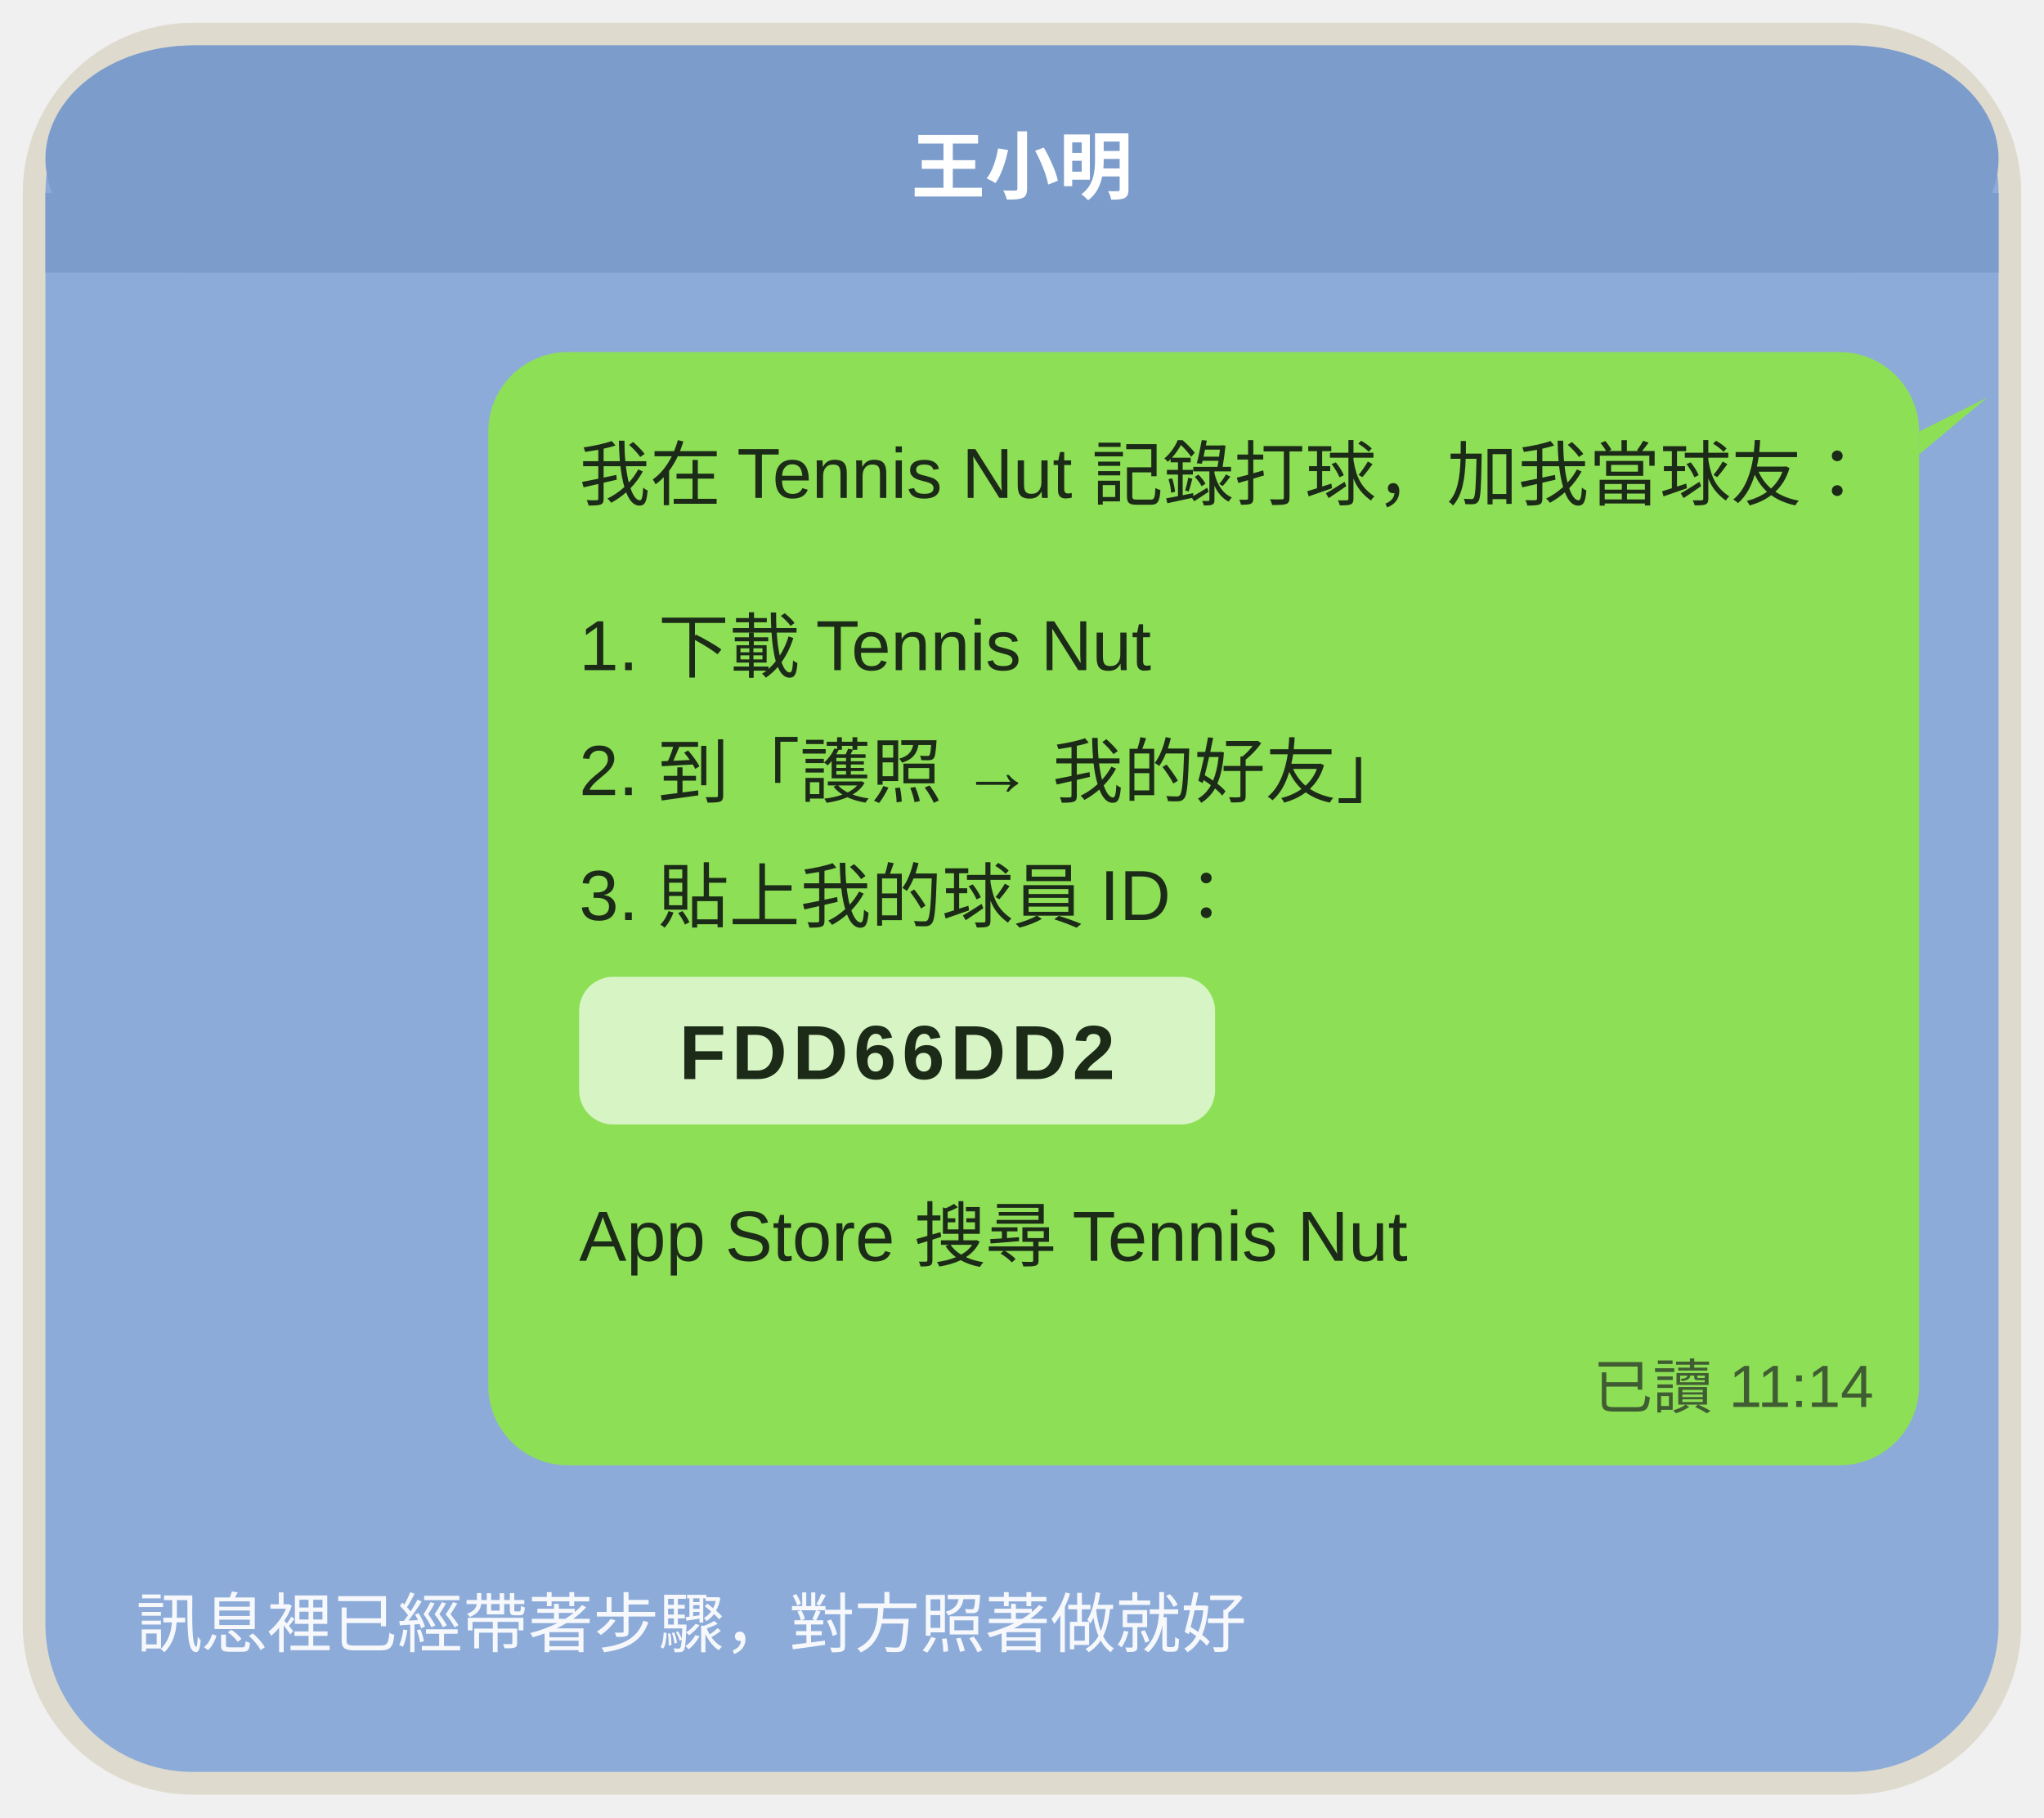
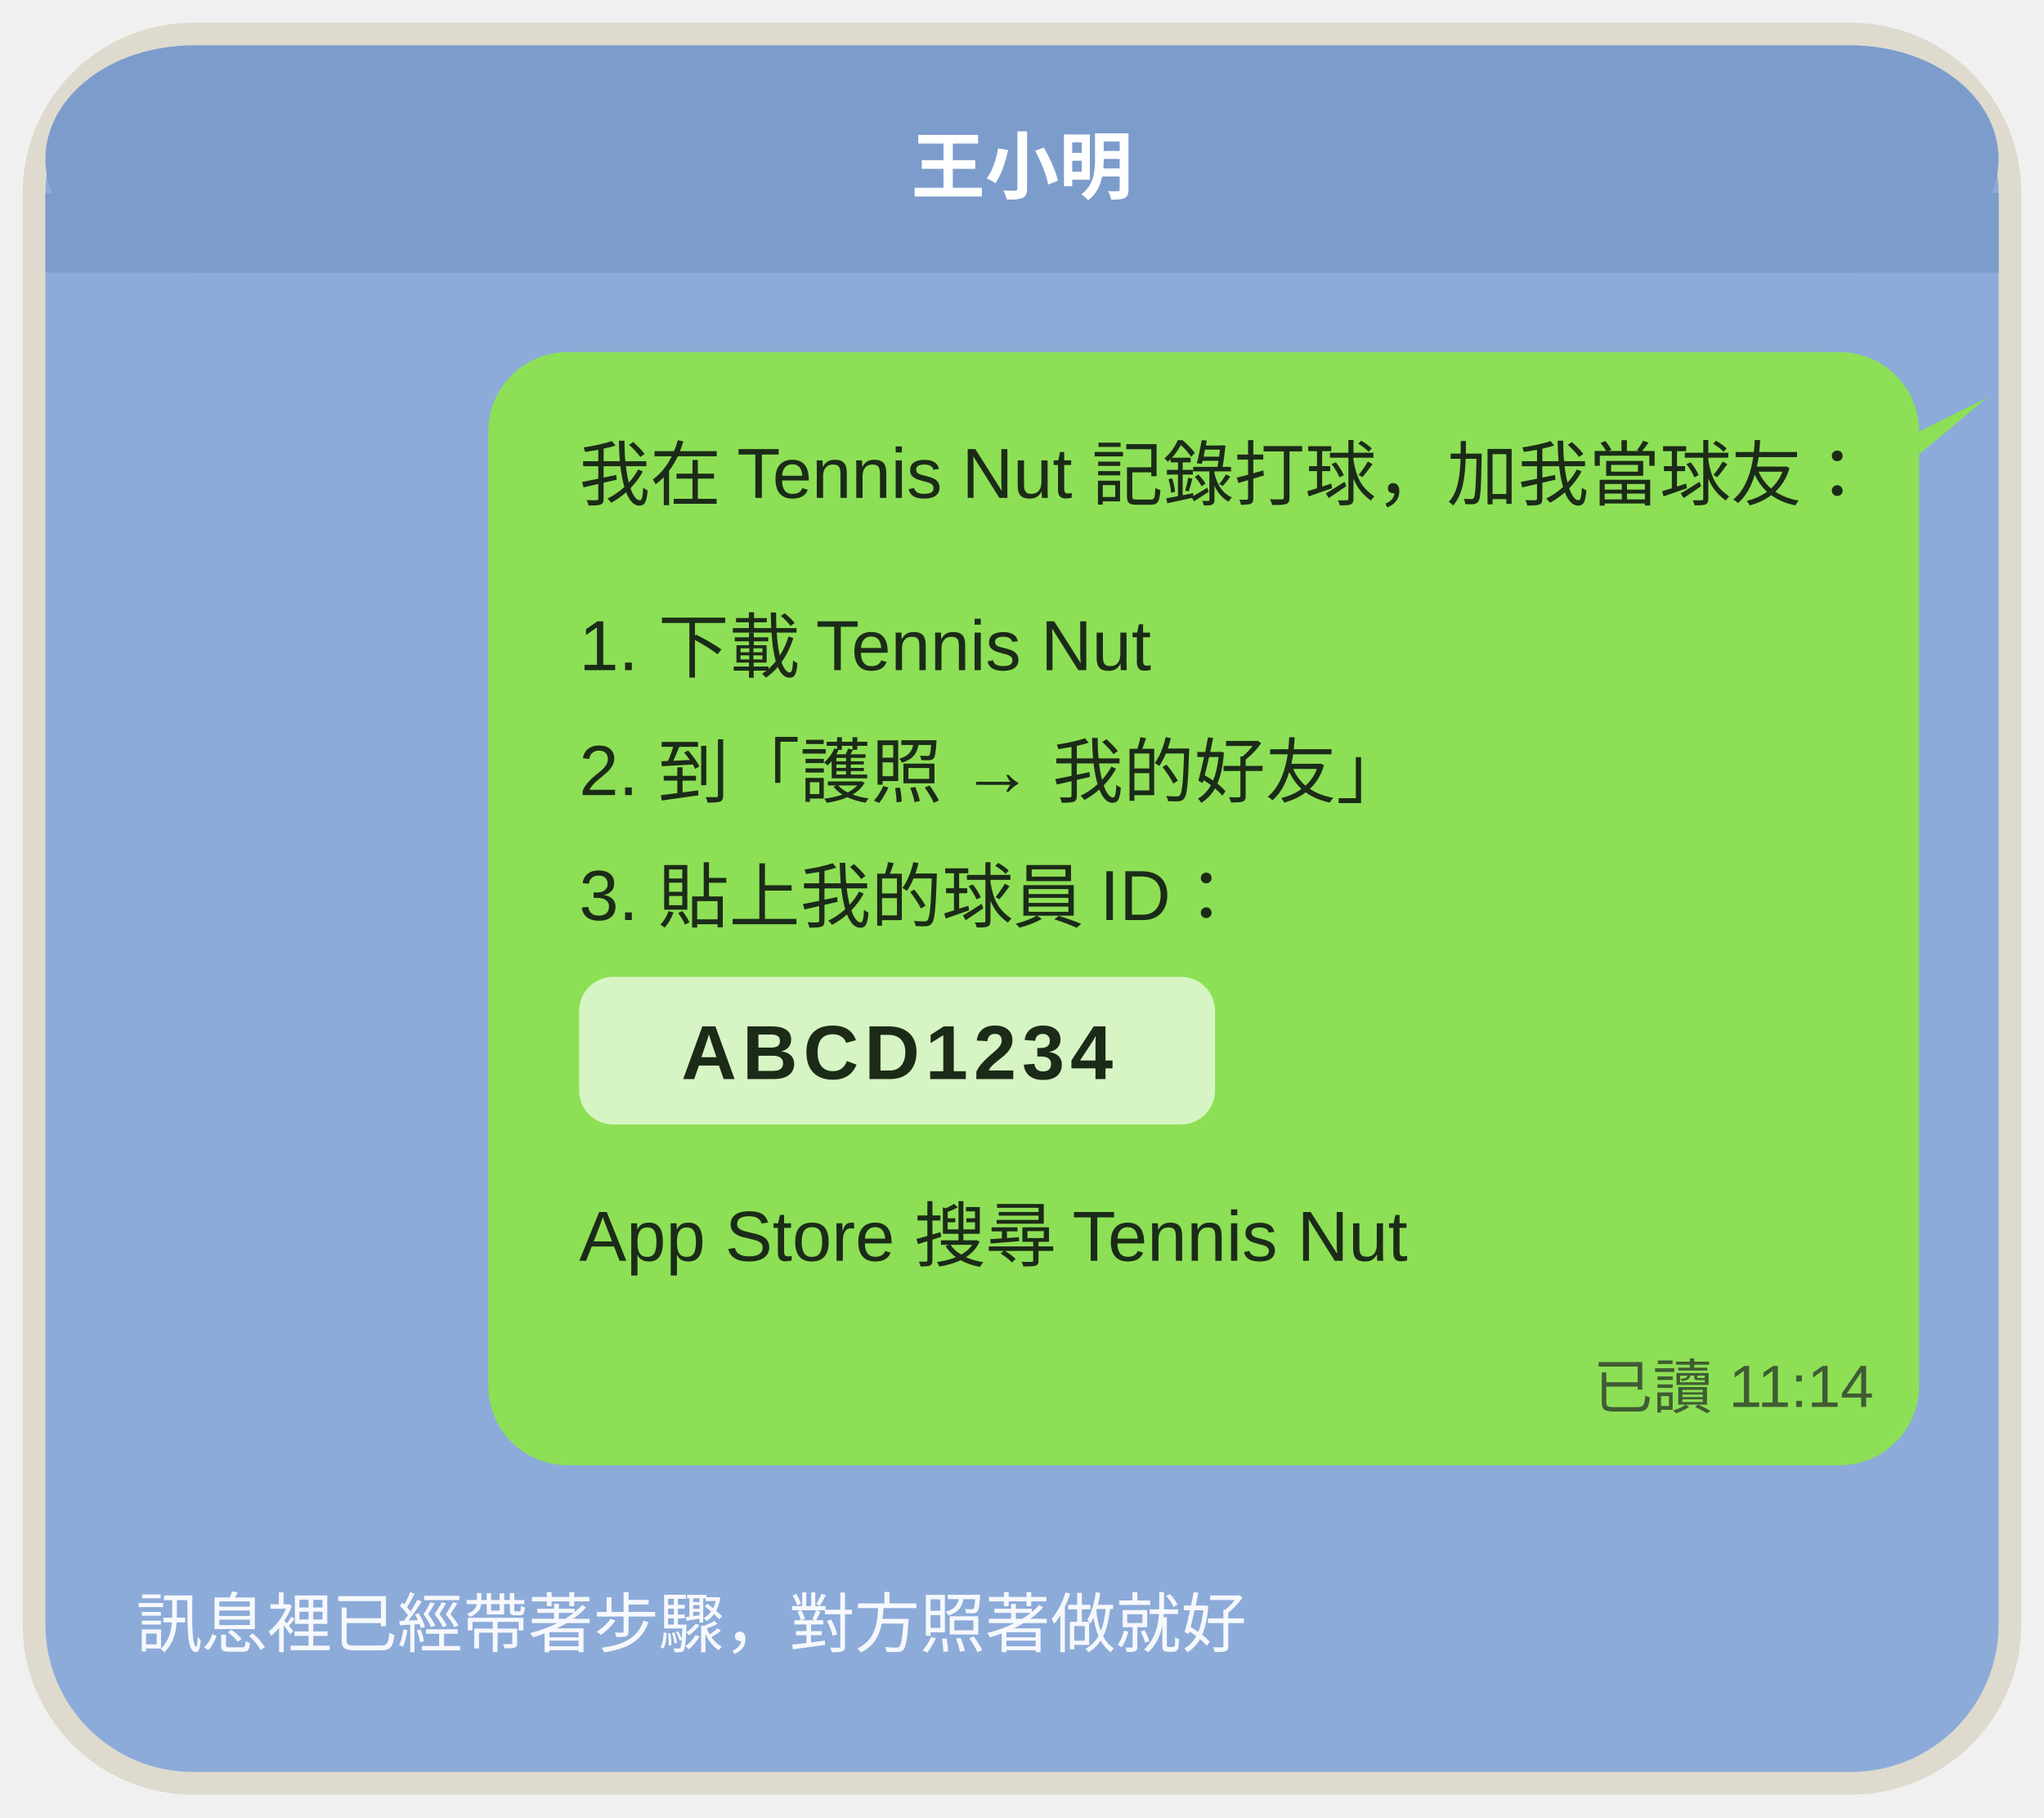
<svg xmlns="http://www.w3.org/2000/svg" viewBox="0 0 360 320" font-family="-apple-system, BlinkMacSystemFont, 'Segoe UI', 'PingFang TC', 'Noto Sans TC', 'Helvetica Neue', Arial, sans-serif">
  <rect x="4" y="4" width="352" height="312" rx="30" fill="#DEDACE" />
  <rect x="8" y="8" width="344" height="304" rx="26" fill="#8CABD9" />
  <rect x="8" y="8" width="344" height="40" rx="26" fill="#7C9CCB" />
  <rect x="8" y="34" width="344" height="14" fill="#7C9CCB" />
  <text x="180" y="34" font-size="13" fill="#FFFFFF" font-weight="700" text-anchor="middle">王小明</text>
  <rect x="86" y="62" width="252" height="196" rx="14" fill="#8DE055" />
  <path d="M338 76 l12 -6 l-12 10 z" fill="#8DE055" />
  <text x="102" y="88" font-size="12.5" fill="#1B2B18">我在 Tennis Nut 記錄打球，加我當球友：</text>
  <text x="102" y="118" font-size="12.5" fill="#1B2B18">1. 下載 Tennis Nut</text>
  <text x="102" y="140" font-size="12.5" fill="#1B2B18">2. 到「護照 → 我的好友」</text>
  <text x="102" y="162" font-size="12.5" fill="#1B2B18">3. 貼上我的球員 ID：</text>
  <rect x="102" y="172" width="112" height="26" rx="6" fill="#FFFFFF" fill-opacity="0.65" />
-   <text x="158" y="190" font-size="13.5" fill="#1B2B18" font-weight="800" letter-spacing="1" text-anchor="middle">FDD66DD2</text>
+   <text x="158" y="190" font-size="13.5" fill="#1B2B18" font-weight="800" letter-spacing="1" text-anchor="middle">ABCD1234</text>
  <text x="102" y="222" font-size="12.5" fill="#1B2B18">App Store 搜尋 Tennis Nut</text>
  <text x="330" y="248" font-size="10.5" fill="#3F5C33" text-anchor="end">已讀 11:14</text>
  <text x="24" y="290" font-size="11.5" fill="#FFFFFF" opacity="0.92">訊息裡已經帶著步驟，對方照著做就好</text>
</svg>
